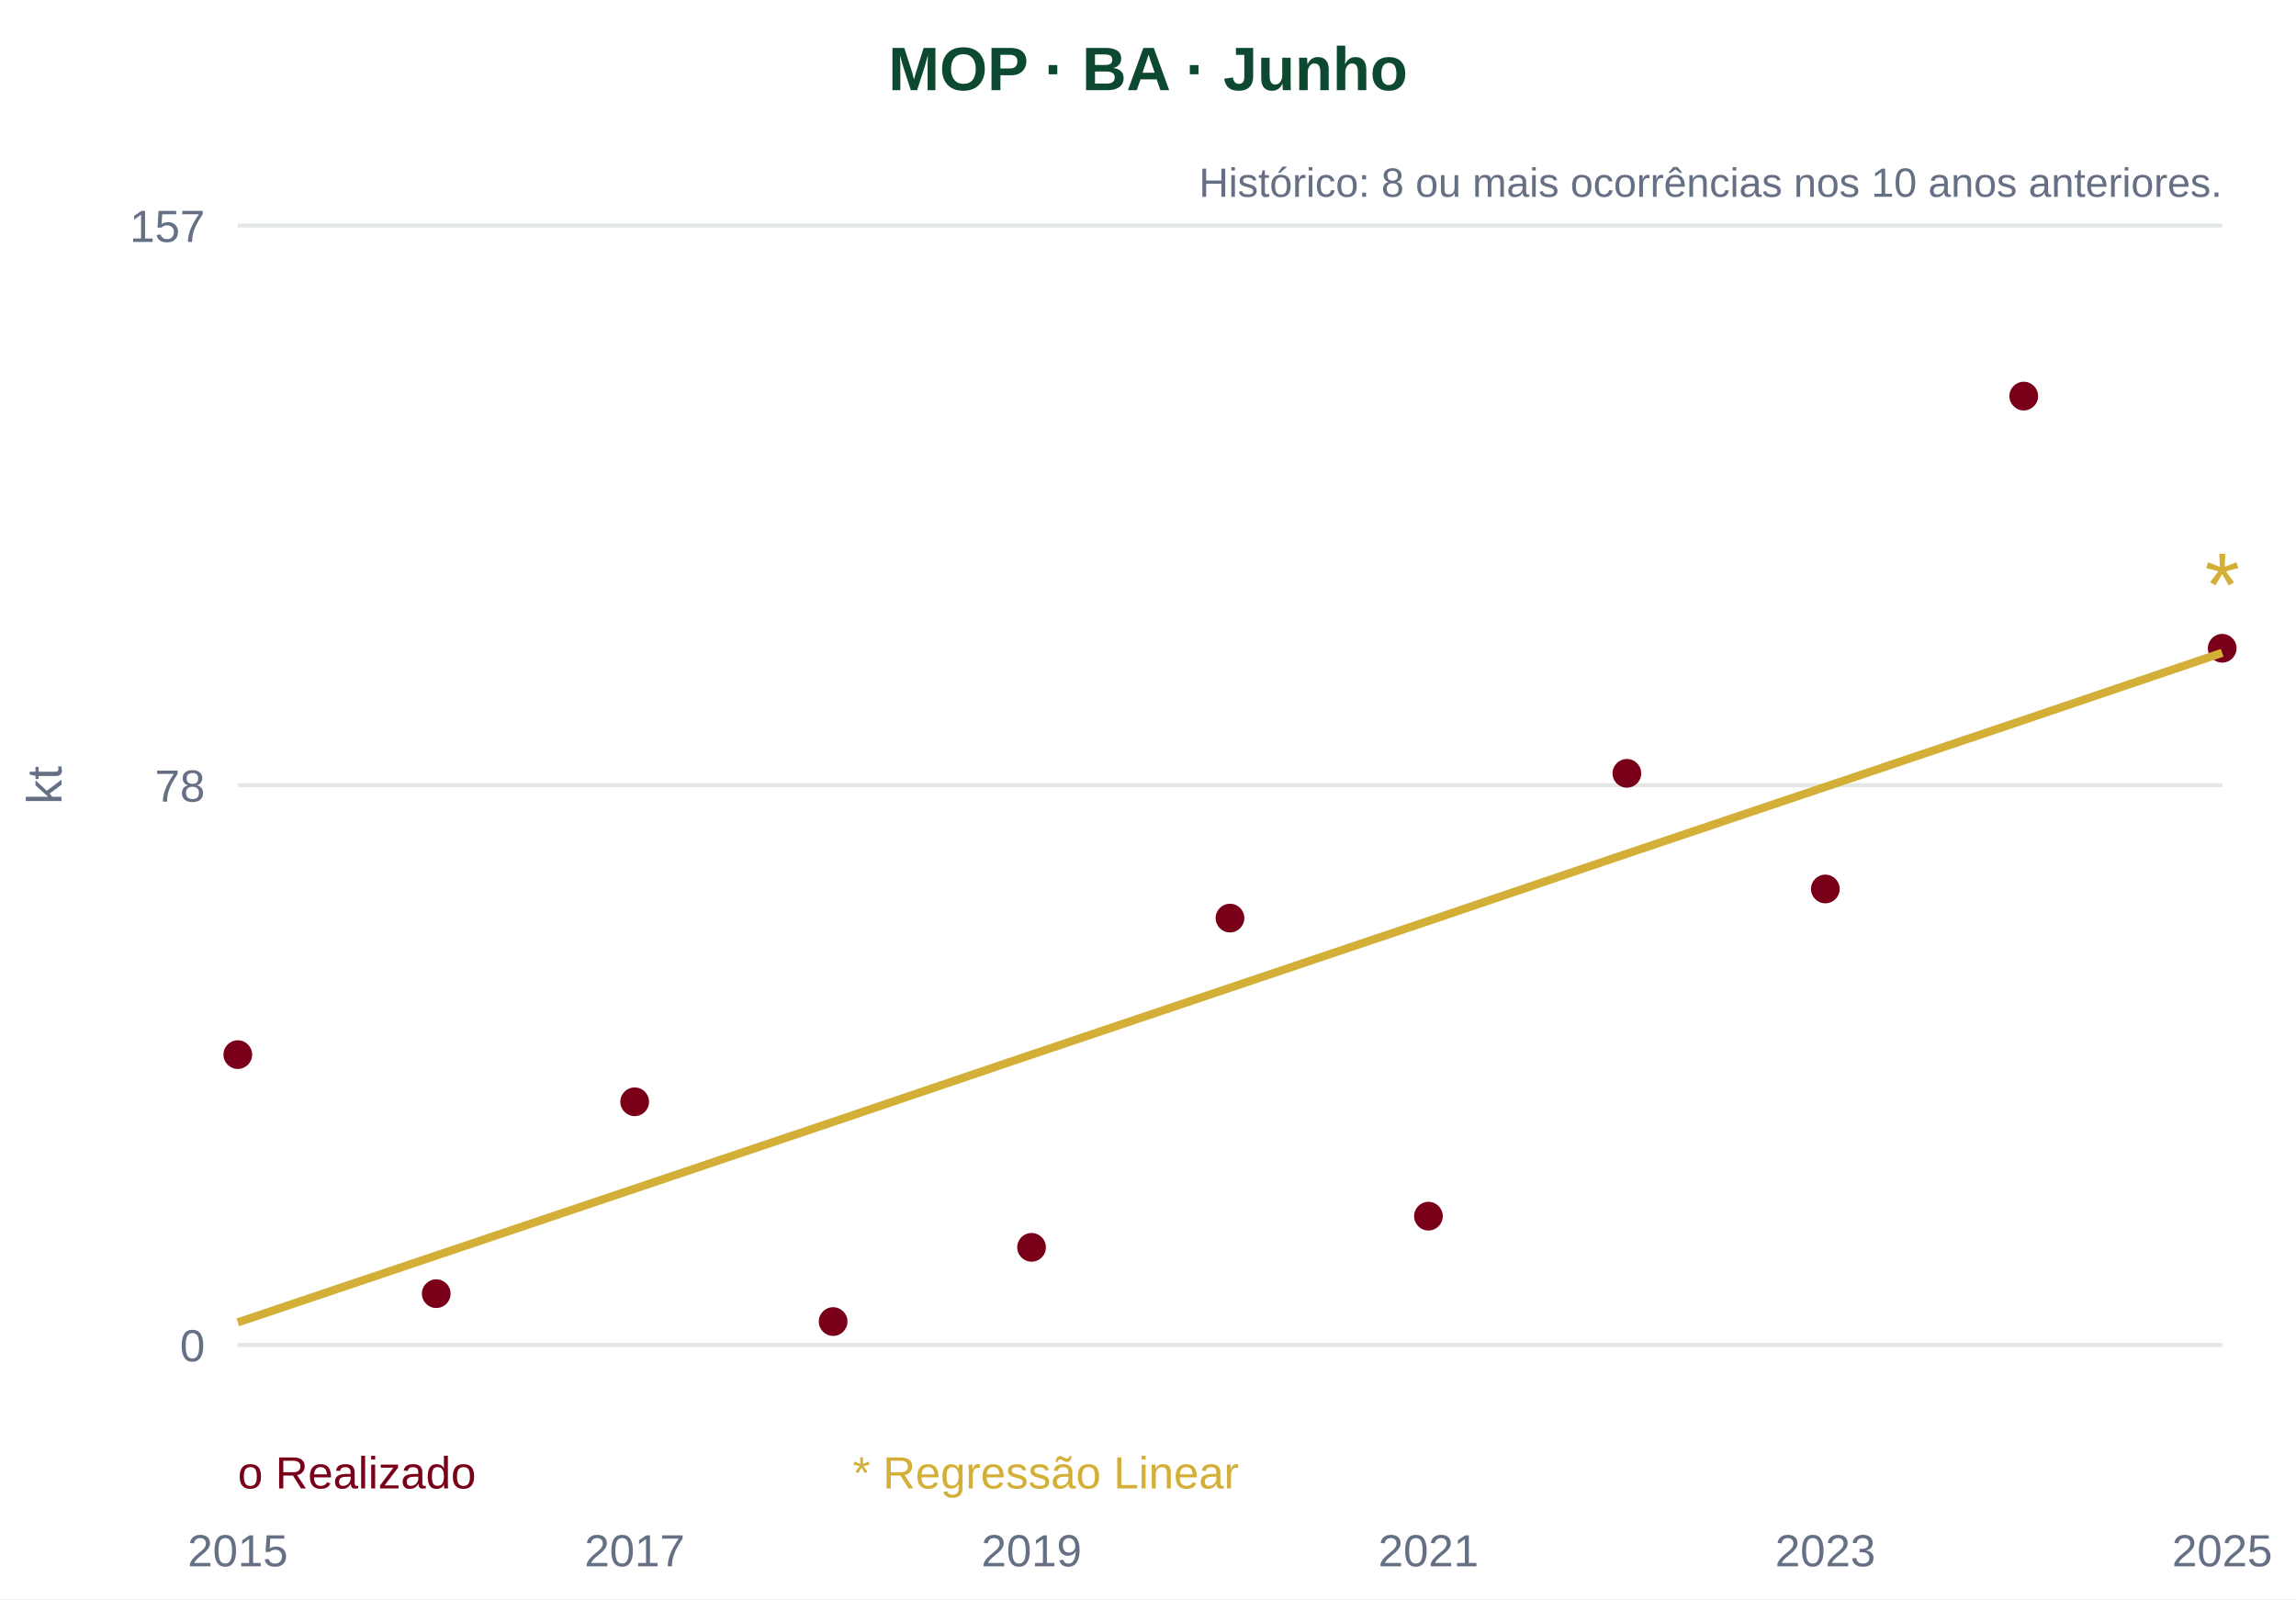
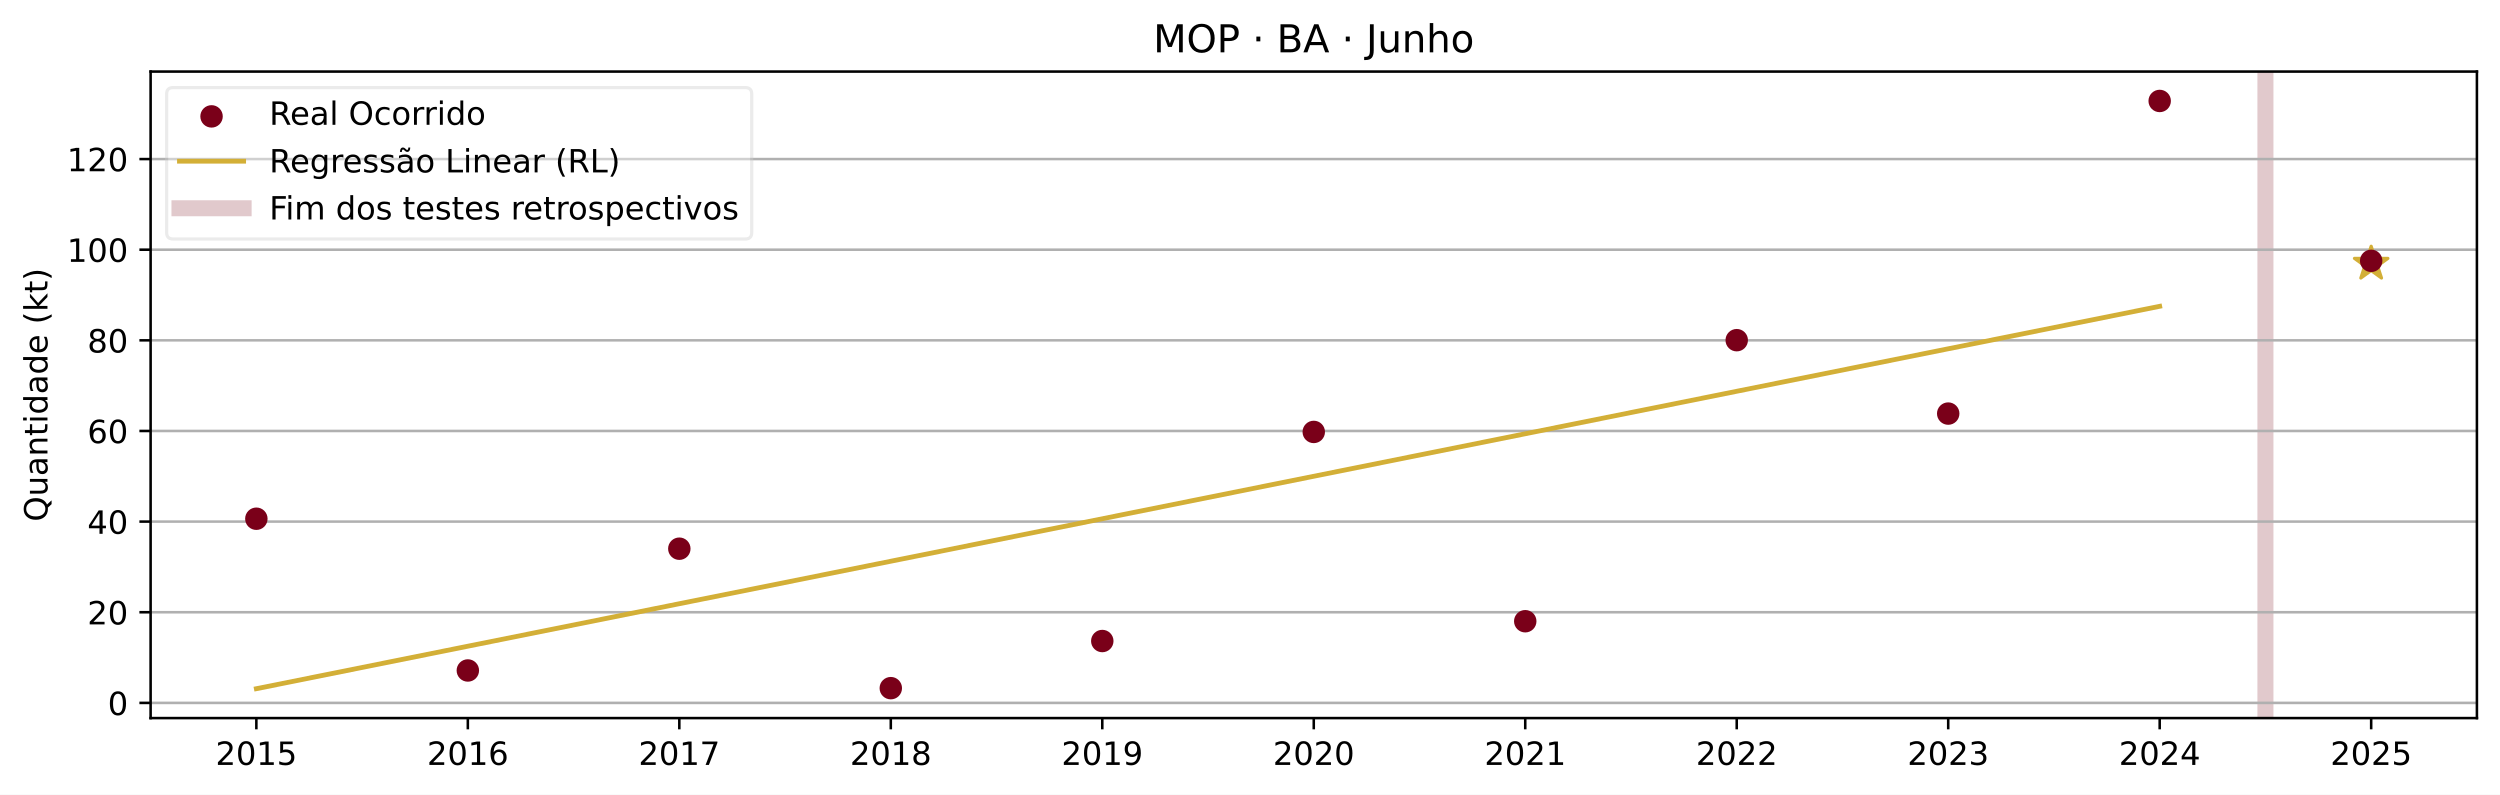
- <svg xmlns="http://www.w3.org/2000/svg" viewBox="0 0 560 390" role="img" aria-labelledby="titulo">
-   <rect width="100%" height="100%" fill="#fff" />
-   <text x="280.0" y="22" text-anchor="middle" font-family="Arial,sans-serif" font-size="15" font-weight="700" fill="#0d4931">MOP · BA · Junho</text>
-   <line x1="58" y1="328.0" x2="542" y2="328.0" stroke="#e3e8e5" />
-   <text x="50" y="332.0" text-anchor="end" font-family="Arial,sans-serif" font-size="11" fill="#667085">0</text>
-   <line x1="58" y1="191.5" x2="542" y2="191.5" stroke="#e3e8e5" />
-   <text x="50" y="195.5" text-anchor="end" font-family="Arial,sans-serif" font-size="11" fill="#667085">78</text>
-   <line x1="58" y1="55.0" x2="542" y2="55.0" stroke="#e3e8e5" />
-   <text x="50" y="59.0" text-anchor="end" font-family="Arial,sans-serif" font-size="11" fill="#667085">157</text>
-   <text x="15" y="191.5" text-anchor="middle" transform="rotate(-90 15 191.5)" font-family="Arial,sans-serif" font-size="12" fill="#667085">kt</text>
-   <g fill="#7A0019">
-     <circle cx="58.0" cy="257.2" r="3.5" />
-     <circle cx="106.4" cy="315.5" r="3.5" />
-     <circle cx="154.8" cy="268.7" r="3.5" />
-     <circle cx="203.2" cy="322.3" r="3.5" />
-     <circle cx="251.6" cy="304.2" r="3.5" />
-     <circle cx="300.0" cy="223.9" r="3.5" />
-     <circle cx="348.4" cy="296.6" r="3.5" />
-     <circle cx="396.8" cy="188.6" r="3.5" />
-     <circle cx="445.2" cy="216.8" r="3.5" />
-     <circle cx="493.6" cy="96.6" r="3.5" />
-     <circle cx="542.0" cy="158.1" r="3.5" />
+ <svg xmlns="http://www.w3.org/2000/svg" xmlns:xlink="http://www.w3.org/1999/xlink" width="779.566pt" height="247.796pt" viewBox="0 0 779.566 247.796" version="1.1">
+   <defs>
+     <style type="text/css">*{stroke-linejoin: round; stroke-linecap: butt}</style>
+   </defs>
+   <g id="figure_1">
+     <g id="patch_1">
+       <path d="M 0 247.796  L 779.566 247.796  L 779.566 0  L 0 0  z " style="fill: #ffffff" />
+     </g>
+     <g id="axes_1">
+       <g id="patch_2">
+         <path d="M 46.966 223.918  L 772.366 223.918  L 772.366 22.318  L 46.966 22.318  z " style="fill: #ffffff" />
+       </g>
+       <g id="line2d_1">
+         <path d="M 706.42 223.918  L 706.42 22.318  " clip-path="url(#pbff86113b5)" style="fill: none; stroke: #9c4a56; stroke-opacity: 0.3; stroke-width: 5; stroke-linecap: square" />
+       </g>
+       <g id="matplotlib.axis_1">
+         <g id="xtick_1">
+           <g id="line2d_2">
+             <defs>
+               <path id="me6867211d8" d="M 0 0  L 0 3.5  " style="stroke: #000000; stroke-width: 0.8" />
+             </defs>
+             <g>
+               <use xlink:href="#me6867211d8" x="79.938" y="223.918" style="stroke: #000000; stroke-width: 0.8" />
+             </g>
+           </g>
+           <g id="text_1">
+             <g transform="translate(67.21335 238.5166) scale(0.1 -0.1)">
+               <defs>
+                 <path id="DejaVuSans-32" d="M 1228 531  L 3431 531  L 3431 0  L 469 0  L 469 531  Q 828 903 1448 1529  Q 2069 2156 2228 2338  Q 2531 2678 2651 2914  Q 2772 3150 2772 3378  Q 2772 3750 2511 3984  Q 2250 4219 1831 4219  Q 1534 4219 1204 4116  Q 875 4013 500 3803  L 500 4441  Q 881 4594 1212 4672  Q 1544 4750 1819 4750  Q 2544 4750 2975 4387  Q 3406 4025 3406 3419  Q 3406 3131 3298 2873  Q 3191 2616 2906 2266  Q 2828 2175 2409 1742  Q 1991 1309 1228 531  z " transform="scale(0.015625)" />
+                 <path id="DejaVuSans-30" d="M 2034 4250  Q 1547 4250 1301 3770  Q 1056 3291 1056 2328  Q 1056 1369 1301 889  Q 1547 409 2034 409  Q 2525 409 2770 889  Q 3016 1369 3016 2328  Q 3016 3291 2770 3770  Q 2525 4250 2034 4250  z M 2034 4750  Q 2819 4750 3233 4129  Q 3647 3509 3647 2328  Q 3647 1150 3233 529  Q 2819 -91 2034 -91  Q 1250 -91 836 529  Q 422 1150 422 2328  Q 422 3509 836 4129  Q 1250 4750 2034 4750  z " transform="scale(0.015625)" />
+                 <path id="DejaVuSans-31" d="M 794 531  L 1825 531  L 1825 4091  L 703 3866  L 703 4441  L 1819 4666  L 2450 4666  L 2450 531  L 3481 531  L 3481 0  L 794 0  L 794 531  z " transform="scale(0.015625)" />
+                 <path id="DejaVuSans-35" d="M 691 4666  L 3169 4666  L 3169 4134  L 1269 4134  L 1269 2991  Q 1406 3038 1543 3061  Q 1681 3084 1819 3084  Q 2600 3084 3056 2656  Q 3513 2228 3513 1497  Q 3513 744 3044 326  Q 2575 -91 1722 -91  Q 1428 -91 1123 -41  Q 819 9 494 109  L 494 744  Q 775 591 1075 516  Q 1375 441 1709 441  Q 2250 441 2565 725  Q 2881 1009 2881 1497  Q 2881 1984 2565 2268  Q 2250 2553 1709 2553  Q 1456 2553 1204 2497  Q 953 2441 691 2322  L 691 4666  z " transform="scale(0.015625)" />
+               </defs>
+               <use xlink:href="#DejaVuSans-32" />
+               <use xlink:href="#DejaVuSans-30" x="63.623" />
+               <use xlink:href="#DejaVuSans-31" x="127.246" />
+               <use xlink:href="#DejaVuSans-35" x="190.869" />
+             </g>
+           </g>
+         </g>
+         <g id="xtick_2">
+           <g id="line2d_3">
+             <g>
+               <use xlink:href="#me6867211d8" x="145.884" y="223.918" style="stroke: #000000; stroke-width: 0.8" />
+             </g>
+           </g>
+           <g id="text_2">
+             <g transform="translate(133.1588 238.5166) scale(0.1 -0.1)">
+               <defs>
+                 <path id="DejaVuSans-36" d="M 2113 2584  Q 1688 2584 1439 2293  Q 1191 2003 1191 1497  Q 1191 994 1439 701  Q 1688 409 2113 409  Q 2538 409 2786 701  Q 3034 994 3034 1497  Q 3034 2003 2786 2293  Q 2538 2584 2113 2584  z M 3366 4563  L 3366 3988  Q 3128 4100 2886 4159  Q 2644 4219 2406 4219  Q 1781 4219 1451 3797  Q 1122 3375 1075 2522  Q 1259 2794 1537 2939  Q 1816 3084 2150 3084  Q 2853 3084 3261 2657  Q 3669 2231 3669 1497  Q 3669 778 3244 343  Q 2819 -91 2113 -91  Q 1303 -91 875 529  Q 447 1150 447 2328  Q 447 3434 972 4092  Q 1497 4750 2381 4750  Q 2619 4750 2861 4703  Q 3103 4656 3366 4563  z " transform="scale(0.015625)" />
+               </defs>
+               <use xlink:href="#DejaVuSans-32" />
+               <use xlink:href="#DejaVuSans-30" x="63.623" />
+               <use xlink:href="#DejaVuSans-31" x="127.246" />
+               <use xlink:href="#DejaVuSans-36" x="190.869" />
+             </g>
+           </g>
+         </g>
+         <g id="xtick_3">
+           <g id="line2d_4">
+             <g>
+               <use xlink:href="#me6867211d8" x="211.829" y="223.918" style="stroke: #000000; stroke-width: 0.8" />
+             </g>
+           </g>
+           <g id="text_3">
+             <g transform="translate(199.1043 238.5166) scale(0.1 -0.1)">
+               <defs>
+                 <path id="DejaVuSans-37" d="M 525 4666  L 3525 4666  L 3525 4397  L 1831 0  L 1172 0  L 2766 4134  L 525 4134  L 525 4666  z " transform="scale(0.015625)" />
+               </defs>
+               <use xlink:href="#DejaVuSans-32" />
+               <use xlink:href="#DejaVuSans-30" x="63.623" />
+               <use xlink:href="#DejaVuSans-31" x="127.246" />
+               <use xlink:href="#DejaVuSans-37" x="190.869" />
+             </g>
+           </g>
+         </g>
+         <g id="xtick_4">
+           <g id="line2d_5">
+             <g>
+               <use xlink:href="#me6867211d8" x="277.775" y="223.918" style="stroke: #000000; stroke-width: 0.8" />
+             </g>
+           </g>
+           <g id="text_4">
+             <g transform="translate(265.0497 238.5166) scale(0.1 -0.1)">
+               <defs>
+                 <path id="DejaVuSans-38" d="M 2034 2216  Q 1584 2216 1326 1975  Q 1069 1734 1069 1313  Q 1069 891 1326 650  Q 1584 409 2034 409  Q 2484 409 2743 651  Q 3003 894 3003 1313  Q 3003 1734 2745 1975  Q 2488 2216 2034 2216  z M 1403 2484  Q 997 2584 770 2862  Q 544 3141 544 3541  Q 544 4100 942 4425  Q 1341 4750 2034 4750  Q 2731 4750 3128 4425  Q 3525 4100 3525 3541  Q 3525 3141 3298 2862  Q 3072 2584 2669 2484  Q 3125 2378 3379 2068  Q 3634 1759 3634 1313  Q 3634 634 3220 271  Q 2806 -91 2034 -91  Q 1263 -91 848 271  Q 434 634 434 1313  Q 434 1759 690 2068  Q 947 2378 1403 2484  z M 1172 3481  Q 1172 3119 1398 2916  Q 1625 2713 2034 2713  Q 2441 2713 2670 2916  Q 2900 3119 2900 3481  Q 2900 3844 2670 4047  Q 2441 4250 2034 4250  Q 1625 4250 1398 4047  Q 1172 3844 1172 3481  z " transform="scale(0.015625)" />
+               </defs>
+               <use xlink:href="#DejaVuSans-32" />
+               <use xlink:href="#DejaVuSans-30" x="63.623" />
+               <use xlink:href="#DejaVuSans-31" x="127.246" />
+               <use xlink:href="#DejaVuSans-38" x="190.869" />
+             </g>
+           </g>
+         </g>
+         <g id="xtick_5">
+           <g id="line2d_6">
+             <g>
+               <use xlink:href="#me6867211d8" x="343.72" y="223.918" style="stroke: #000000; stroke-width: 0.8" />
+             </g>
+           </g>
+           <g id="text_5">
+             <g transform="translate(330.9952 238.5166) scale(0.1 -0.1)">
+               <defs>
+                 <path id="DejaVuSans-39" d="M 703 97  L 703 672  Q 941 559 1184 500  Q 1428 441 1663 441  Q 2288 441 2617 861  Q 2947 1281 2994 2138  Q 2813 1869 2534 1725  Q 2256 1581 1919 1581  Q 1219 1581 811 2004  Q 403 2428 403 3163  Q 403 3881 828 4315  Q 1253 4750 1959 4750  Q 2769 4750 3195 4129  Q 3622 3509 3622 2328  Q 3622 1225 3098 567  Q 2575 -91 1691 -91  Q 1453 -91 1209 -44  Q 966 3 703 97  z M 1959 2075  Q 2384 2075 2632 2365  Q 2881 2656 2881 3163  Q 2881 3666 2632 3958  Q 2384 4250 1959 4250  Q 1534 4250 1286 3958  Q 1038 3666 1038 3163  Q 1038 2656 1286 2365  Q 1534 2075 1959 2075  z " transform="scale(0.015625)" />
+               </defs>
+               <use xlink:href="#DejaVuSans-32" />
+               <use xlink:href="#DejaVuSans-30" x="63.623" />
+               <use xlink:href="#DejaVuSans-31" x="127.246" />
+               <use xlink:href="#DejaVuSans-39" x="190.869" />
+             </g>
+           </g>
+         </g>
+         <g id="xtick_6">
+           <g id="line2d_7">
+             <g>
+               <use xlink:href="#me6867211d8" x="409.666" y="223.918" style="stroke: #000000; stroke-width: 0.8" />
+             </g>
+           </g>
+           <g id="text_6">
+             <g transform="translate(396.9406 238.5166) scale(0.1 -0.1)">
+               <use xlink:href="#DejaVuSans-32" />
+               <use xlink:href="#DejaVuSans-30" x="63.623" />
+               <use xlink:href="#DejaVuSans-32" x="127.246" />
+               <use xlink:href="#DejaVuSans-30" x="190.869" />
+             </g>
+           </g>
+         </g>
+         <g id="xtick_7">
+           <g id="line2d_8">
+             <g>
+               <use xlink:href="#me6867211d8" x="475.611" y="223.918" style="stroke: #000000; stroke-width: 0.8" />
+             </g>
+           </g>
+           <g id="text_7">
+             <g transform="translate(462.8861 238.5166) scale(0.1 -0.1)">
+               <use xlink:href="#DejaVuSans-32" />
+               <use xlink:href="#DejaVuSans-30" x="63.623" />
+               <use xlink:href="#DejaVuSans-32" x="127.246" />
+               <use xlink:href="#DejaVuSans-31" x="190.869" />
+             </g>
+           </g>
+         </g>
+         <g id="xtick_8">
+           <g id="line2d_9">
+             <g>
+               <use xlink:href="#me6867211d8" x="541.557" y="223.918" style="stroke: #000000; stroke-width: 0.8" />
+             </g>
+           </g>
+           <g id="text_8">
+             <g transform="translate(528.8315 238.5166) scale(0.1 -0.1)">
+               <use xlink:href="#DejaVuSans-32" />
+               <use xlink:href="#DejaVuSans-30" x="63.623" />
+               <use xlink:href="#DejaVuSans-32" x="127.246" />
+               <use xlink:href="#DejaVuSans-32" x="190.869" />
+             </g>
+           </g>
+         </g>
+         <g id="xtick_9">
+           <g id="line2d_10">
+             <g>
+               <use xlink:href="#me6867211d8" x="607.502" y="223.918" style="stroke: #000000; stroke-width: 0.8" />
+             </g>
+           </g>
+           <g id="text_9">
+             <g transform="translate(594.777 238.5166) scale(0.1 -0.1)">
+               <defs>
+                 <path id="DejaVuSans-33" d="M 2597 2516  Q 3050 2419 3304 2112  Q 3559 1806 3559 1356  Q 3559 666 3084 287  Q 2609 -91 1734 -91  Q 1441 -91 1130 -33  Q 819 25 488 141  L 488 750  Q 750 597 1062 519  Q 1375 441 1716 441  Q 2309 441 2620 675  Q 2931 909 2931 1356  Q 2931 1769 2642 2001  Q 2353 2234 1838 2234  L 1294 2234  L 1294 2753  L 1863 2753  Q 2328 2753 2575 2939  Q 2822 3125 2822 3475  Q 2822 3834 2567 4026  Q 2313 4219 1838 4219  Q 1578 4219 1281 4162  Q 984 4106 628 3988  L 628 4550  Q 988 4650 1302 4700  Q 1616 4750 1894 4750  Q 2613 4750 3031 4423  Q 3450 4097 3450 3541  Q 3450 3153 3228 2886  Q 3006 2619 2597 2516  z " transform="scale(0.015625)" />
+               </defs>
+               <use xlink:href="#DejaVuSans-32" />
+               <use xlink:href="#DejaVuSans-30" x="63.623" />
+               <use xlink:href="#DejaVuSans-32" x="127.246" />
+               <use xlink:href="#DejaVuSans-33" x="190.869" />
+             </g>
+           </g>
+         </g>
+         <g id="xtick_10">
+           <g id="line2d_11">
+             <g>
+               <use xlink:href="#me6867211d8" x="673.447" y="223.918" style="stroke: #000000; stroke-width: 0.8" />
+             </g>
+           </g>
+           <g id="text_10">
+             <g transform="translate(660.7224 238.5166) scale(0.1 -0.1)">
+               <defs>
+                 <path id="DejaVuSans-34" d="M 2419 4116  L 825 1625  L 2419 1625  L 2419 4116  z M 2253 4666  L 3047 4666  L 3047 1625  L 3713 1625  L 3713 1100  L 3047 1100  L 3047 0  L 2419 0  L 2419 1100  L 313 1100  L 313 1709  L 2253 4666  z " transform="scale(0.015625)" />
+               </defs>
+               <use xlink:href="#DejaVuSans-32" />
+               <use xlink:href="#DejaVuSans-30" x="63.623" />
+               <use xlink:href="#DejaVuSans-32" x="127.246" />
+               <use xlink:href="#DejaVuSans-34" x="190.869" />
+             </g>
+           </g>
+         </g>
+         <g id="xtick_11">
+           <g id="line2d_12">
+             <g>
+               <use xlink:href="#me6867211d8" x="739.393" y="223.918" style="stroke: #000000; stroke-width: 0.8" />
+             </g>
+           </g>
+           <g id="text_11">
+             <g transform="translate(726.6679 238.5166) scale(0.1 -0.1)">
+               <use xlink:href="#DejaVuSans-32" />
+               <use xlink:href="#DejaVuSans-30" x="63.623" />
+               <use xlink:href="#DejaVuSans-32" x="127.246" />
+               <use xlink:href="#DejaVuSans-35" x="190.869" />
+             </g>
+           </g>
+         </g>
+       </g>
+       <g id="matplotlib.axis_2">
+         <g id="ytick_1">
+           <g id="line2d_13">
+             <path d="M 46.966 219.179  L 772.366 219.179  " clip-path="url(#pbff86113b5)" style="fill: none; stroke: #b0b0b0; stroke-width: 0.8; stroke-linecap: square" />
+           </g>
+           <g id="line2d_14">
+             <defs>
+               <path id="m2c87239f2b" d="M 0 0  L -3.5 0  " style="stroke: #000000; stroke-width: 0.8" />
+             </defs>
+             <g>
+               <use xlink:href="#m2c87239f2b" x="46.966" y="219.179" style="stroke: #000000; stroke-width: 0.8" />
+             </g>
+           </g>
+           <g id="text_12">
+             <g transform="translate(33.60312 222.9778) scale(0.1 -0.1)">
+               <use xlink:href="#DejaVuSans-30" />
+             </g>
+           </g>
+         </g>
+         <g id="ytick_2">
+           <g id="line2d_15">
+             <path d="M 46.966 190.915  L 772.366 190.915  " clip-path="url(#pbff86113b5)" style="fill: none; stroke: #b0b0b0; stroke-width: 0.8; stroke-linecap: square" />
+           </g>
+           <g id="line2d_16">
+             <g>
+               <use xlink:href="#m2c87239f2b" x="46.966" y="190.915" style="stroke: #000000; stroke-width: 0.8" />
+             </g>
+           </g>
+           <g id="text_13">
+             <g transform="translate(27.24063 194.714) scale(0.1 -0.1)">
+               <use xlink:href="#DejaVuSans-32" />
+               <use xlink:href="#DejaVuSans-30" x="63.623" />
+             </g>
+           </g>
+         </g>
+         <g id="ytick_3">
+           <g id="line2d_17">
+             <path d="M 46.966 162.651  L 772.366 162.651  " clip-path="url(#pbff86113b5)" style="fill: none; stroke: #b0b0b0; stroke-width: 0.8; stroke-linecap: square" />
+           </g>
+           <g id="line2d_18">
+             <g>
+               <use xlink:href="#m2c87239f2b" x="46.966" y="162.651" style="stroke: #000000; stroke-width: 0.8" />
+             </g>
+           </g>
+           <g id="text_14">
+             <g transform="translate(27.24063 166.4502) scale(0.1 -0.1)">
+               <use xlink:href="#DejaVuSans-34" />
+               <use xlink:href="#DejaVuSans-30" x="63.623" />
+             </g>
+           </g>
+         </g>
+         <g id="ytick_4">
+           <g id="line2d_19">
+             <path d="M 46.966 134.387  L 772.366 134.387  " clip-path="url(#pbff86113b5)" style="fill: none; stroke: #b0b0b0; stroke-width: 0.8; stroke-linecap: square" />
+           </g>
+           <g id="line2d_20">
+             <g>
+               <use xlink:href="#m2c87239f2b" x="46.966" y="134.387" style="stroke: #000000; stroke-width: 0.8" />
+             </g>
+           </g>
+           <g id="text_15">
+             <g transform="translate(27.24063 138.1864) scale(0.1 -0.1)">
+               <use xlink:href="#DejaVuSans-36" />
+               <use xlink:href="#DejaVuSans-30" x="63.623" />
+             </g>
+           </g>
+         </g>
+         <g id="ytick_5">
+           <g id="line2d_21">
+             <path d="M 46.966 106.123  L 772.366 106.123  " clip-path="url(#pbff86113b5)" style="fill: none; stroke: #b0b0b0; stroke-width: 0.8; stroke-linecap: square" />
+           </g>
+           <g id="line2d_22">
+             <g>
+               <use xlink:href="#m2c87239f2b" x="46.966" y="106.123" style="stroke: #000000; stroke-width: 0.8" />
+             </g>
+           </g>
+           <g id="text_16">
+             <g transform="translate(27.24063 109.9227) scale(0.1 -0.1)">
+               <use xlink:href="#DejaVuSans-38" />
+               <use xlink:href="#DejaVuSans-30" x="63.623" />
+             </g>
+           </g>
+         </g>
+         <g id="ytick_6">
+           <g id="line2d_23">
+             <path d="M 46.966 77.86  L 772.366 77.86  " clip-path="url(#pbff86113b5)" style="fill: none; stroke: #b0b0b0; stroke-width: 0.8; stroke-linecap: square" />
+           </g>
+           <g id="line2d_24">
+             <g>
+               <use xlink:href="#m2c87239f2b" x="46.966" y="77.86" style="stroke: #000000; stroke-width: 0.8" />
+             </g>
+           </g>
+           <g id="text_17">
+             <g transform="translate(20.87813 81.65886) scale(0.1 -0.1)">
+               <use xlink:href="#DejaVuSans-31" />
+               <use xlink:href="#DejaVuSans-30" x="63.623" />
+               <use xlink:href="#DejaVuSans-30" x="127.246" />
+             </g>
+           </g>
+         </g>
+         <g id="ytick_7">
+           <g id="line2d_25">
+             <path d="M 46.966 49.596  L 772.366 49.596  " clip-path="url(#pbff86113b5)" style="fill: none; stroke: #b0b0b0; stroke-width: 0.8; stroke-linecap: square" />
+           </g>
+           <g id="line2d_26">
+             <g>
+               <use xlink:href="#m2c87239f2b" x="46.966" y="49.596" style="stroke: #000000; stroke-width: 0.8" />
+             </g>
+           </g>
+           <g id="text_18">
+             <g transform="translate(20.87813 53.39507) scale(0.1 -0.1)">
+               <use xlink:href="#DejaVuSans-31" />
+               <use xlink:href="#DejaVuSans-32" x="63.623" />
+               <use xlink:href="#DejaVuSans-30" x="127.246" />
+             </g>
+           </g>
+         </g>
+         <g id="text_19">
+           <g transform="translate(14.79844 162.64) rotate(-90) scale(0.1 -0.1)">
+             <defs>
+               <path id="DejaVuSans-51" d="M 2522 4238  Q 1834 4238 1429 3725  Q 1025 3213 1025 2328  Q 1025 1447 1429 934  Q 1834 422 2522 422  Q 3209 422 3611 934  Q 4013 1447 4013 2328  Q 4013 3213 3611 3725  Q 3209 4238 2522 4238  z M 3406 84  L 4238 -825  L 3475 -825  L 2784 -78  Q 2681 -84 2626 -87  Q 2572 -91 2522 -91  Q 1538 -91 948 567  Q 359 1225 359 2328  Q 359 3434 948 4092  Q 1538 4750 2522 4750  Q 3503 4750 4090 4092  Q 4678 3434 4678 2328  Q 4678 1516 4351 937  Q 4025 359 3406 84  z " transform="scale(0.015625)" />
+               <path id="DejaVuSans-75" d="M 544 1381  L 544 3500  L 1119 3500  L 1119 1403  Q 1119 906 1312 657  Q 1506 409 1894 409  Q 2359 409 2629 706  Q 2900 1003 2900 1516  L 2900 3500  L 3475 3500  L 3475 0  L 2900 0  L 2900 538  Q 2691 219 2414 64  Q 2138 -91 1772 -91  Q 1169 -91 856 284  Q 544 659 544 1381  z M 1991 3584  L 1991 3584  z " transform="scale(0.015625)" />
+               <path id="DejaVuSans-61" d="M 2194 1759  Q 1497 1759 1228 1600  Q 959 1441 959 1056  Q 959 750 1161 570  Q 1363 391 1709 391  Q 2188 391 2477 730  Q 2766 1069 2766 1631  L 2766 1759  L 2194 1759  z M 3341 1997  L 3341 0  L 2766 0  L 2766 531  Q 2569 213 2275 61  Q 1981 -91 1556 -91  Q 1019 -91 701 211  Q 384 513 384 1019  Q 384 1609 779 1909  Q 1175 2209 1959 2209  L 2766 2209  L 2766 2266  Q 2766 2663 2505 2880  Q 2244 3097 1772 3097  Q 1472 3097 1187 3025  Q 903 2953 641 2809  L 641 3341  Q 956 3463 1253 3523  Q 1550 3584 1831 3584  Q 2591 3584 2966 3190  Q 3341 2797 3341 1997  z " transform="scale(0.015625)" />
+               <path id="DejaVuSans-6e" d="M 3513 2113  L 3513 0  L 2938 0  L 2938 2094  Q 2938 2591 2744 2837  Q 2550 3084 2163 3084  Q 1697 3084 1428 2787  Q 1159 2491 1159 1978  L 1159 0  L 581 0  L 581 3500  L 1159 3500  L 1159 2956  Q 1366 3272 1645 3428  Q 1925 3584 2291 3584  Q 2894 3584 3203 3211  Q 3513 2838 3513 2113  z " transform="scale(0.015625)" />
+               <path id="DejaVuSans-74" d="M 1172 4494  L 1172 3500  L 2356 3500  L 2356 3053  L 1172 3053  L 1172 1153  Q 1172 725 1289 603  Q 1406 481 1766 481  L 2356 481  L 2356 0  L 1766 0  Q 1100 0 847 248  Q 594 497 594 1153  L 594 3053  L 172 3053  L 172 3500  L 594 3500  L 594 4494  L 1172 4494  z " transform="scale(0.015625)" />
+               <path id="DejaVuSans-69" d="M 603 3500  L 1178 3500  L 1178 0  L 603 0  L 603 3500  z M 603 4863  L 1178 4863  L 1178 4134  L 603 4134  L 603 4863  z " transform="scale(0.015625)" />
+               <path id="DejaVuSans-64" d="M 2906 2969  L 2906 4863  L 3481 4863  L 3481 0  L 2906 0  L 2906 525  Q 2725 213 2448 61  Q 2172 -91 1784 -91  Q 1150 -91 751 415  Q 353 922 353 1747  Q 353 2572 751 3078  Q 1150 3584 1784 3584  Q 2172 3584 2448 3432  Q 2725 3281 2906 2969  z M 947 1747  Q 947 1113 1208 752  Q 1469 391 1925 391  Q 2381 391 2643 752  Q 2906 1113 2906 1747  Q 2906 2381 2643 2742  Q 2381 3103 1925 3103  Q 1469 3103 1208 2742  Q 947 2381 947 1747  z " transform="scale(0.015625)" />
+               <path id="DejaVuSans-65" d="M 3597 1894  L 3597 1613  L 953 1613  Q 991 1019 1311 708  Q 1631 397 2203 397  Q 2534 397 2845 478  Q 3156 559 3463 722  L 3463 178  Q 3153 47 2828 -22  Q 2503 -91 2169 -91  Q 1331 -91 842 396  Q 353 884 353 1716  Q 353 2575 817 3079  Q 1281 3584 2069 3584  Q 2775 3584 3186 3129  Q 3597 2675 3597 1894  z M 3022 2063  Q 3016 2534 2758 2815  Q 2500 3097 2075 3097  Q 1594 3097 1305 2825  Q 1016 2553 972 2059  L 3022 2063  z " transform="scale(0.015625)" />
+               <path id="DejaVuSans-20" transform="scale(0.015625)" />
+               <path id="DejaVuSans-28" d="M 1984 4856  Q 1566 4138 1362 3434  Q 1159 2731 1159 2009  Q 1159 1288 1364 580  Q 1569 -128 1984 -844  L 1484 -844  Q 1016 -109 783 600  Q 550 1309 550 2009  Q 550 2706 781 3412  Q 1013 4119 1484 4856  L 1984 4856  z " transform="scale(0.015625)" />
+               <path id="DejaVuSans-6b" d="M 581 4863  L 1159 4863  L 1159 1991  L 2875 3500  L 3609 3500  L 1753 1863  L 3688 0  L 2938 0  L 1159 1709  L 1159 0  L 581 0  L 581 4863  z " transform="scale(0.015625)" />
+               <path id="DejaVuSans-29" d="M 513 4856  L 1013 4856  Q 1481 4119 1714 3412  Q 1947 2706 1947 2009  Q 1947 1309 1714 600  Q 1481 -109 1013 -844  L 513 -844  Q 928 -128 1133 580  Q 1338 1288 1338 2009  Q 1338 2731 1133 3434  Q 928 4138 513 4856  z " transform="scale(0.015625)" />
+             </defs>
+             <use xlink:href="#DejaVuSans-51" />
+             <use xlink:href="#DejaVuSans-75" x="78.711" />
+             <use xlink:href="#DejaVuSans-61" x="142.09" />
+             <use xlink:href="#DejaVuSans-6e" x="203.369" />
+             <use xlink:href="#DejaVuSans-74" x="266.748" />
+             <use xlink:href="#DejaVuSans-69" x="305.957" />
+             <use xlink:href="#DejaVuSans-64" x="333.74" />
+             <use xlink:href="#DejaVuSans-61" x="397.217" />
+             <use xlink:href="#DejaVuSans-64" x="458.496" />
+             <use xlink:href="#DejaVuSans-65" x="521.973" />
+             <use xlink:href="#DejaVuSans-20" x="583.496" />
+             <use xlink:href="#DejaVuSans-28" x="615.283" />
+             <use xlink:href="#DejaVuSans-6b" x="654.297" />
+             <use xlink:href="#DejaVuSans-74" x="712.207" />
+             <use xlink:href="#DejaVuSans-29" x="751.416" />
+           </g>
+         </g>
+       </g>
+       <g id="line2d_27">
+         <path d="M 79.938 214.754  L 145.884 201.505  L 211.829 188.256  L 277.775 175.007  L 343.72 161.758  L 409.666 148.509  L 475.611 135.259  L 541.557 122.01  L 607.502 108.761  L 673.447 95.512  " clip-path="url(#pbff86113b5)" style="fill: none; stroke: #d3af37; stroke-width: 1.5; stroke-linecap: square" />
+       </g>
+       <g id="patch_3">
+         <path d="M 46.966 223.918  L 46.966 22.318  " style="fill: none; stroke: #000000; stroke-width: 0.8; stroke-linejoin: miter; stroke-linecap: square" />
+       </g>
+       <g id="patch_4">
+         <path d="M 772.366 223.918  L 772.366 22.318  " style="fill: none; stroke: #000000; stroke-width: 0.8; stroke-linejoin: miter; stroke-linecap: square" />
+       </g>
+       <g id="patch_5">
+         <path d="M 46.966 223.918  L 772.366 223.918  " style="fill: none; stroke: #000000; stroke-width: 0.8; stroke-linejoin: miter; stroke-linecap: square" />
+       </g>
+       <g id="patch_6">
+         <path d="M 46.966 22.318  L 772.366 22.318  " style="fill: none; stroke: #000000; stroke-width: 0.8; stroke-linejoin: miter; stroke-linecap: square" />
+       </g>
+       <g id="PathCollection_1">
+         <defs>
+           <path id="m4bbaf0115e" d="M 0 3  C 0.796 3 1.559 2.684 2.121 2.121  C 2.684 1.559 3 0.796 3 0  C 3 -0.796 2.684 -1.559 2.121 -2.121  C 1.559 -2.684 0.796 -3 0 -3  C -0.796 -3 -1.559 -2.684 -2.121 -2.121  C -2.684 -1.559 -3 -0.796 -3 0  C -3 0.796 -2.684 1.559 -2.121 2.121  C -1.559 2.684 -0.796 3 0 3  z " style="stroke: #7a0019" />
+         </defs>
+         <g clip-path="url(#pbff86113b5)">
+           <use xlink:href="#m4bbaf0115e" x="79.938" y="161.753" style="fill: #7a0019; stroke: #7a0019" />
+           <use xlink:href="#m4bbaf0115e" x="145.884" y="209.074" style="fill: #7a0019; stroke: #7a0019" />
+           <use xlink:href="#m4bbaf0115e" x="211.829" y="171.099" style="fill: #7a0019; stroke: #7a0019" />
+           <use xlink:href="#m4bbaf0115e" x="277.775" y="214.586" style="fill: #7a0019; stroke: #7a0019" />
+           <use xlink:href="#m4bbaf0115e" x="343.72" y="199.889" style="fill: #7a0019; stroke: #7a0019" />
+           <use xlink:href="#m4bbaf0115e" x="409.666" y="134.688" style="fill: #7a0019; stroke: #7a0019" />
+           <use xlink:href="#m4bbaf0115e" x="475.611" y="193.717" style="fill: #7a0019; stroke: #7a0019" />
+           <use xlink:href="#m4bbaf0115e" x="541.557" y="106.076" style="fill: #7a0019; stroke: #7a0019" />
+           <use xlink:href="#m4bbaf0115e" x="607.502" y="128.967" style="fill: #7a0019; stroke: #7a0019" />
+           <use xlink:href="#m4bbaf0115e" x="673.447" y="31.482" style="fill: #7a0019; stroke: #7a0019" />
+         </g>
+       </g>
+       <g id="text_20">
+         <g transform="translate(359.6369 16.31812) scale(0.12 -0.12)">
+           <defs>
+             <path id="DejaVuSans-4d" d="M 628 4666  L 1569 4666  L 2759 1491  L 3956 4666  L 4897 4666  L 4897 0  L 4281 0  L 4281 4097  L 3078 897  L 2444 897  L 1241 4097  L 1241 0  L 628 0  L 628 4666  z " transform="scale(0.015625)" />
+             <path id="DejaVuSans-4f" d="M 2522 4238  Q 1834 4238 1429 3725  Q 1025 3213 1025 2328  Q 1025 1447 1429 934  Q 1834 422 2522 422  Q 3209 422 3611 934  Q 4013 1447 4013 2328  Q 4013 3213 3611 3725  Q 3209 4238 2522 4238  z M 2522 4750  Q 3503 4750 4090 4092  Q 4678 3434 4678 2328  Q 4678 1225 4090 567  Q 3503 -91 2522 -91  Q 1538 -91 948 565  Q 359 1222 359 2328  Q 359 3434 948 4092  Q 1538 4750 2522 4750  z " transform="scale(0.015625)" />
+             <path id="DejaVuSans-50" d="M 1259 4147  L 1259 2394  L 2053 2394  Q 2494 2394 2734 2622  Q 2975 2850 2975 3272  Q 2975 3691 2734 3919  Q 2494 4147 2053 4147  L 1259 4147  z M 628 4666  L 2053 4666  Q 2838 4666 3239 4311  Q 3641 3956 3641 3272  Q 3641 2581 3239 2228  Q 2838 1875 2053 1875  L 1259 1875  L 1259 0  L 628 0  L 628 4666  z " transform="scale(0.015625)" />
+             <path id="DejaVuSans-b7" d="M 684 2619  L 1344 2619  L 1344 1825  L 684 1825  L 684 2619  z " transform="scale(0.015625)" />
+             <path id="DejaVuSans-42" d="M 1259 2228  L 1259 519  L 2272 519  Q 2781 519 3026 730  Q 3272 941 3272 1375  Q 3272 1813 3026 2020  Q 2781 2228 2272 2228  L 1259 2228  z M 1259 4147  L 1259 2741  L 2194 2741  Q 2656 2741 2882 2914  Q 3109 3088 3109 3444  Q 3109 3797 2882 3972  Q 2656 4147 2194 4147  L 1259 4147  z M 628 4666  L 2241 4666  Q 2963 4666 3353 4366  Q 3744 4066 3744 3513  Q 3744 3084 3544 2831  Q 3344 2578 2956 2516  Q 3422 2416 3680 2098  Q 3938 1781 3938 1306  Q 3938 681 3513 340  Q 3088 0 2303 0  L 628 0  L 628 4666  z " transform="scale(0.015625)" />
+             <path id="DejaVuSans-41" d="M 2188 4044  L 1331 1722  L 3047 1722  L 2188 4044  z M 1831 4666  L 2547 4666  L 4325 0  L 3669 0  L 3244 1197  L 1141 1197  L 716 0  L 50 0  L 1831 4666  z " transform="scale(0.015625)" />
+             <path id="DejaVuSans-4a" d="M 628 4666  L 1259 4666  L 1259 325  Q 1259 -519 939 -900  Q 619 -1281 -91 -1281  L -331 -1281  L -331 -750  L -134 -750  Q 284 -750 456 -515  Q 628 -281 628 325  L 628 4666  z " transform="scale(0.015625)" />
+             <path id="DejaVuSans-68" d="M 3513 2113  L 3513 0  L 2938 0  L 2938 2094  Q 2938 2591 2744 2837  Q 2550 3084 2163 3084  Q 1697 3084 1428 2787  Q 1159 2491 1159 1978  L 1159 0  L 581 0  L 581 4863  L 1159 4863  L 1159 2956  Q 1366 3272 1645 3428  Q 1925 3584 2291 3584  Q 2894 3584 3203 3211  Q 3513 2838 3513 2113  z " transform="scale(0.015625)" />
+             <path id="DejaVuSans-6f" d="M 1959 3097  Q 1497 3097 1228 2736  Q 959 2375 959 1747  Q 959 1119 1226 758  Q 1494 397 1959 397  Q 2419 397 2687 759  Q 2956 1122 2956 1747  Q 2956 2369 2687 2733  Q 2419 3097 1959 3097  z M 1959 3584  Q 2709 3584 3137 3096  Q 3566 2609 3566 1747  Q 3566 888 3137 398  Q 2709 -91 1959 -91  Q 1206 -91 779 398  Q 353 888 353 1747  Q 353 2609 779 3096  Q 1206 3584 1959 3584  z " transform="scale(0.015625)" />
+           </defs>
+           <use xlink:href="#DejaVuSans-4d" />
+           <use xlink:href="#DejaVuSans-4f" x="86.279" />
+           <use xlink:href="#DejaVuSans-50" x="164.99" />
+           <use xlink:href="#DejaVuSans-20" x="225.293" />
+           <use xlink:href="#DejaVuSans-b7" x="257.08" />
+           <use xlink:href="#DejaVuSans-20" x="288.867" />
+           <use xlink:href="#DejaVuSans-42" x="320.654" />
+           <use xlink:href="#DejaVuSans-41" x="389.258" />
+           <use xlink:href="#DejaVuSans-20" x="457.666" />
+           <use xlink:href="#DejaVuSans-b7" x="489.453" />
+           <use xlink:href="#DejaVuSans-20" x="521.24" />
+           <use xlink:href="#DejaVuSans-4a" x="553.027" />
+           <use xlink:href="#DejaVuSans-75" x="582.52" />
+           <use xlink:href="#DejaVuSans-6e" x="645.898" />
+           <use xlink:href="#DejaVuSans-68" x="709.277" />
+           <use xlink:href="#DejaVuSans-6f" x="772.656" />
+         </g>
+       </g>
+       <g id="PathCollection_2">
+         <defs>
+           <path id="m86b2ce2354" d="M 0 -5.477  L -1.23 -1.693  L -5.209 -1.693  L -1.99 0.646  L -3.219 4.431  L -0 2.092  L 3.219 4.431  L 1.99 0.646  L 5.209 -1.693  L 1.23 -1.693  z " style="stroke: #d3af37" />
+         </defs>
+         <g clip-path="url(#pbff86113b5)">
+           <use xlink:href="#m86b2ce2354" x="739.393" y="82.263" style="fill: #d3af37; stroke: #d3af37" />
+         </g>
+       </g>
+       <g id="legend_1">
+         <g id="patch_7">
+           <path d="M 53.966 74.523  L 232.406 74.523  Q 234.406 74.523 234.406 72.523  L 234.406 29.318  Q 234.406 27.318 232.406 27.318  L 53.966 27.318  Q 51.966 27.318 51.966 29.318  L 51.966 72.523  Q 51.966 74.523 53.966 74.523  z " style="fill: #ffffff; opacity: 0.4; stroke: #cccccc; stroke-linejoin: miter" />
+         </g>
+         <g id="PathCollection_3">
+           <g>
+             <use xlink:href="#m4bbaf0115e" x="65.966" y="36.292" style="fill: #7a0019; stroke: #7a0019" />
+           </g>
+         </g>
+         <g id="text_21">
+           <g transform="translate(83.96563 38.91656) scale(0.1 -0.1)">
+             <defs>
+               <path id="DejaVuSans-52" d="M 2841 2188  Q 3044 2119 3236 1894  Q 3428 1669 3622 1275  L 4263 0  L 3584 0  L 2988 1197  Q 2756 1666 2539 1819  Q 2322 1972 1947 1972  L 1259 1972  L 1259 0  L 628 0  L 628 4666  L 2053 4666  Q 2853 4666 3247 4331  Q 3641 3997 3641 3322  Q 3641 2881 3436 2590  Q 3231 2300 2841 2188  z M 1259 4147  L 1259 2491  L 2053 2491  Q 2509 2491 2742 2702  Q 2975 2913 2975 3322  Q 2975 3731 2742 3939  Q 2509 4147 2053 4147  L 1259 4147  z " transform="scale(0.015625)" />
+               <path id="DejaVuSans-6c" d="M 603 4863  L 1178 4863  L 1178 0  L 603 0  L 603 4863  z " transform="scale(0.015625)" />
+               <path id="DejaVuSans-63" d="M 3122 3366  L 3122 2828  Q 2878 2963 2633 3030  Q 2388 3097 2138 3097  Q 1578 3097 1268 2742  Q 959 2388 959 1747  Q 959 1106 1268 751  Q 1578 397 2138 397  Q 2388 397 2633 464  Q 2878 531 3122 666  L 3122 134  Q 2881 22 2623 -34  Q 2366 -91 2075 -91  Q 1284 -91 818 406  Q 353 903 353 1747  Q 353 2603 823 3093  Q 1294 3584 2113 3584  Q 2378 3584 2631 3529  Q 2884 3475 3122 3366  z " transform="scale(0.015625)" />
+               <path id="DejaVuSans-72" d="M 2631 2963  Q 2534 3019 2420 3045  Q 2306 3072 2169 3072  Q 1681 3072 1420 2755  Q 1159 2438 1159 1844  L 1159 0  L 581 0  L 581 3500  L 1159 3500  L 1159 2956  Q 1341 3275 1631 3429  Q 1922 3584 2338 3584  Q 2397 3584 2469 3576  Q 2541 3569 2628 3553  L 2631 2963  z " transform="scale(0.015625)" />
+             </defs>
+             <use xlink:href="#DejaVuSans-52" />
+             <use xlink:href="#DejaVuSans-65" x="64.982" />
+             <use xlink:href="#DejaVuSans-61" x="126.506" />
+             <use xlink:href="#DejaVuSans-6c" x="187.785" />
+             <use xlink:href="#DejaVuSans-20" x="215.568" />
+             <use xlink:href="#DejaVuSans-4f" x="247.355" />
+             <use xlink:href="#DejaVuSans-63" x="326.066" />
+             <use xlink:href="#DejaVuSans-6f" x="381.047" />
+             <use xlink:href="#DejaVuSans-72" x="442.229" />
+             <use xlink:href="#DejaVuSans-72" x="481.592" />
+             <use xlink:href="#DejaVuSans-69" x="522.705" />
+             <use xlink:href="#DejaVuSans-64" x="550.488" />
+             <use xlink:href="#DejaVuSans-6f" x="613.965" />
+           </g>
+         </g>
+         <g id="line2d_28">
+           <path d="M 55.966 50.265  L 65.966 50.265  L 75.966 50.265  " style="fill: none; stroke: #d3af37; stroke-width: 1.5; stroke-linecap: square" />
+         </g>
+         <g id="text_22">
+           <g transform="translate(83.96563 53.765) scale(0.1 -0.1)">
+             <defs>
+               <path id="DejaVuSans-67" d="M 2906 1791  Q 2906 2416 2648 2759  Q 2391 3103 1925 3103  Q 1463 3103 1205 2759  Q 947 2416 947 1791  Q 947 1169 1205 825  Q 1463 481 1925 481  Q 2391 481 2648 825  Q 2906 1169 2906 1791  z M 3481 434  Q 3481 -459 3084 -895  Q 2688 -1331 1869 -1331  Q 1566 -1331 1297 -1286  Q 1028 -1241 775 -1147  L 775 -588  Q 1028 -725 1275 -790  Q 1522 -856 1778 -856  Q 2344 -856 2625 -561  Q 2906 -266 2906 331  L 2906 616  Q 2728 306 2450 153  Q 2172 0 1784 0  Q 1141 0 747 490  Q 353 981 353 1791  Q 353 2603 747 3093  Q 1141 3584 1784 3584  Q 2172 3584 2450 3431  Q 2728 3278 2906 2969  L 2906 3500  L 3481 3500  L 3481 434  z " transform="scale(0.015625)" />
+               <path id="DejaVuSans-73" d="M 2834 3397  L 2834 2853  Q 2591 2978 2328 3040  Q 2066 3103 1784 3103  Q 1356 3103 1142 2972  Q 928 2841 928 2578  Q 928 2378 1081 2264  Q 1234 2150 1697 2047  L 1894 2003  Q 2506 1872 2764 1633  Q 3022 1394 3022 966  Q 3022 478 2636 193  Q 2250 -91 1575 -91  Q 1294 -91 989 -36  Q 684 19 347 128  L 347 722  Q 666 556 975 473  Q 1284 391 1588 391  Q 1994 391 2212 530  Q 2431 669 2431 922  Q 2431 1156 2273 1281  Q 2116 1406 1581 1522  L 1381 1569  Q 847 1681 609 1914  Q 372 2147 372 2553  Q 372 3047 722 3315  Q 1072 3584 1716 3584  Q 2034 3584 2315 3537  Q 2597 3491 2834 3397  z " transform="scale(0.015625)" />
+               <path id="DejaVuSans-e3" d="M 2194 1759  Q 1497 1759 1228 1600  Q 959 1441 959 1056  Q 959 750 1161 570  Q 1363 391 1709 391  Q 2188 391 2477 730  Q 2766 1069 2766 1631  L 2766 1759  L 2194 1759  z M 3341 1997  L 3341 0  L 2766 0  L 2766 531  Q 2569 213 2275 61  Q 1981 -91 1556 -91  Q 1019 -91 701 211  Q 384 513 384 1019  Q 384 1609 779 1909  Q 1175 2209 1959 2209  L 2766 2209  L 2766 2266  Q 2766 2663 2505 2880  Q 2244 3097 1772 3097  Q 1472 3097 1187 3025  Q 903 2953 641 2809  L 641 3341  Q 956 3463 1253 3523  Q 1550 3584 1831 3584  Q 2591 3584 2966 3190  Q 3341 2797 3341 1997  z M 1844 4281  L 1665 4453  Q 1597 4516 1545 4545  Q 1494 4575 1453 4575  Q 1334 4575 1278 4461  Q 1222 4347 1215 4091  L 825 4091  Q 831 4513 990 4742  Q 1150 4972 1434 4972  Q 1553 4972 1653 4928  Q 1753 4884 1869 4781  L 2047 4609  Q 2115 4547 2167 4517  Q 2219 4488 2259 4488  Q 2378 4488 2434 4602  Q 2490 4716 2497 4972  L 2887 4972  Q 2881 4550 2721 4320  Q 2562 4091 2278 4091  Q 2159 4091 2059 4134  Q 1959 4178 1844 4281  z " transform="scale(0.015625)" />
+               <path id="DejaVuSans-4c" d="M 628 4666  L 1259 4666  L 1259 531  L 3531 531  L 3531 0  L 628 0  L 628 4666  z " transform="scale(0.015625)" />
+             </defs>
+             <use xlink:href="#DejaVuSans-52" />
+             <use xlink:href="#DejaVuSans-65" x="64.982" />
+             <use xlink:href="#DejaVuSans-67" x="126.506" />
+             <use xlink:href="#DejaVuSans-72" x="189.982" />
+             <use xlink:href="#DejaVuSans-65" x="228.846" />
+             <use xlink:href="#DejaVuSans-73" x="290.369" />
+             <use xlink:href="#DejaVuSans-73" x="342.469" />
+             <use xlink:href="#DejaVuSans-e3" x="394.568" />
+             <use xlink:href="#DejaVuSans-6f" x="455.848" />
+             <use xlink:href="#DejaVuSans-20" x="517.029" />
+             <use xlink:href="#DejaVuSans-4c" x="548.816" />
+             <use xlink:href="#DejaVuSans-69" x="604.529" />
+             <use xlink:href="#DejaVuSans-6e" x="632.312" />
+             <use xlink:href="#DejaVuSans-65" x="695.691" />
+             <use xlink:href="#DejaVuSans-61" x="757.215" />
+             <use xlink:href="#DejaVuSans-72" x="818.494" />
+             <use xlink:href="#DejaVuSans-20" x="859.607" />
+             <use xlink:href="#DejaVuSans-28" x="891.395" />
+             <use xlink:href="#DejaVuSans-52" x="930.408" />
+             <use xlink:href="#DejaVuSans-4c" x="999.891" />
+             <use xlink:href="#DejaVuSans-29" x="1055.604" />
+           </g>
+         </g>
+         <g id="line2d_29">
+           <path d="M 55.966 64.943  L 65.966 64.943  L 75.966 64.943  " style="fill: none; stroke: #9c4a56; stroke-opacity: 0.3; stroke-width: 5; stroke-linecap: square" />
+         </g>
+         <g id="text_23">
+           <g transform="translate(83.96563 68.44312) scale(0.1 -0.1)">
+             <defs>
+               <path id="DejaVuSans-46" d="M 628 4666  L 3309 4666  L 3309 4134  L 1259 4134  L 1259 2759  L 3109 2759  L 3109 2228  L 1259 2228  L 1259 0  L 628 0  L 628 4666  z " transform="scale(0.015625)" />
+               <path id="DejaVuSans-6d" d="M 3328 2828  Q 3544 3216 3844 3400  Q 4144 3584 4550 3584  Q 5097 3584 5394 3201  Q 5691 2819 5691 2113  L 5691 0  L 5113 0  L 5113 2094  Q 5113 2597 4934 2840  Q 4756 3084 4391 3084  Q 3944 3084 3684 2787  Q 3425 2491 3425 1978  L 3425 0  L 2847 0  L 2847 2094  Q 2847 2600 2669 2842  Q 2491 3084 2119 3084  Q 1678 3084 1418 2786  Q 1159 2488 1159 1978  L 1159 0  L 581 0  L 581 3500  L 1159 3500  L 1159 2956  Q 1356 3278 1631 3431  Q 1906 3584 2284 3584  Q 2666 3584 2933 3390  Q 3200 3197 3328 2828  z " transform="scale(0.015625)" />
+               <path id="DejaVuSans-70" d="M 1159 525  L 1159 -1331  L 581 -1331  L 581 3500  L 1159 3500  L 1159 2969  Q 1341 3281 1617 3432  Q 1894 3584 2278 3584  Q 2916 3584 3314 3078  Q 3713 2572 3713 1747  Q 3713 922 3314 415  Q 2916 -91 2278 -91  Q 1894 -91 1617 61  Q 1341 213 1159 525  z M 3116 1747  Q 3116 2381 2855 2742  Q 2594 3103 2138 3103  Q 1681 3103 1420 2742  Q 1159 2381 1159 1747  Q 1159 1113 1420 752  Q 1681 391 2138 391  Q 2594 391 2855 752  Q 3116 1113 3116 1747  z " transform="scale(0.015625)" />
+               <path id="DejaVuSans-76" d="M 191 3500  L 800 3500  L 1894 563  L 2988 3500  L 3597 3500  L 2284 0  L 1503 0  L 191 3500  z " transform="scale(0.015625)" />
+             </defs>
+             <use xlink:href="#DejaVuSans-46" />
+             <use xlink:href="#DejaVuSans-69" x="50.27" />
+             <use xlink:href="#DejaVuSans-6d" x="78.053" />
+             <use xlink:href="#DejaVuSans-20" x="175.465" />
+             <use xlink:href="#DejaVuSans-64" x="207.252" />
+             <use xlink:href="#DejaVuSans-6f" x="270.729" />
+             <use xlink:href="#DejaVuSans-73" x="331.91" />
+             <use xlink:href="#DejaVuSans-20" x="384.01" />
+             <use xlink:href="#DejaVuSans-74" x="415.797" />
+             <use xlink:href="#DejaVuSans-65" x="455.006" />
+             <use xlink:href="#DejaVuSans-73" x="516.529" />
+             <use xlink:href="#DejaVuSans-74" x="568.629" />
+             <use xlink:href="#DejaVuSans-65" x="607.838" />
+             <use xlink:href="#DejaVuSans-73" x="669.361" />
+             <use xlink:href="#DejaVuSans-20" x="721.461" />
+             <use xlink:href="#DejaVuSans-72" x="753.248" />
+             <use xlink:href="#DejaVuSans-65" x="792.111" />
+             <use xlink:href="#DejaVuSans-74" x="853.635" />
+             <use xlink:href="#DejaVuSans-72" x="892.844" />
+             <use xlink:href="#DejaVuSans-6f" x="931.707" />
+             <use xlink:href="#DejaVuSans-73" x="992.889" />
+             <use xlink:href="#DejaVuSans-70" x="1044.988" />
+             <use xlink:href="#DejaVuSans-65" x="1108.465" />
+             <use xlink:href="#DejaVuSans-63" x="1169.988" />
+             <use xlink:href="#DejaVuSans-74" x="1224.969" />
+             <use xlink:href="#DejaVuSans-69" x="1264.178" />
+             <use xlink:href="#DejaVuSans-76" x="1291.961" />
+             <use xlink:href="#DejaVuSans-6f" x="1351.141" />
+             <use xlink:href="#DejaVuSans-73" x="1412.322" />
+           </g>
+         </g>
+       </g>
+       <g id="PathCollection_4">
+         <g clip-path="url(#pbff86113b5)">
+           <use xlink:href="#m4bbaf0115e" x="739.393" y="81.333" style="fill: #7a0019; stroke: #7a0019" />
+         </g>
+       </g>
+     </g>
  </g>
-   <polyline points="58.0,322.5 106.4,306.2 154.8,289.9 203.2,273.6 251.6,257.2 300.0,240.9 348.4,224.6 396.8,208.2 445.2,191.9 493.6,175.6 542.0,159.2" fill="none" stroke="#D3AF37" stroke-width="2" />
-   <text x="542.0" y="150.2" text-anchor="middle" font-family="Arial,sans-serif" font-size="22" fill="#D3AF37">*</text>
-   <text x="58" y="363" font-family="Arial,sans-serif" font-size="11" fill="#7A0019">o Realizado</text>
-   <text x="208" y="363" font-family="Arial,sans-serif" font-size="11" fill="#D3AF37">* Regressão Linear</text>
-   <text x="58.0" y="382" text-anchor="middle" font-family="Arial,sans-serif" font-size="11" fill="#667085">2015</text>
-   <text x="154.8" y="382" text-anchor="middle" font-family="Arial,sans-serif" font-size="11" fill="#667085">2017</text>
-   <text x="251.6" y="382" text-anchor="middle" font-family="Arial,sans-serif" font-size="11" fill="#667085">2019</text>
-   <text x="348.4" y="382" text-anchor="middle" font-family="Arial,sans-serif" font-size="11" fill="#667085">2021</text>
-   <text x="445.2" y="382" text-anchor="middle" font-family="Arial,sans-serif" font-size="11" fill="#667085">2023</text>
-   <text x="542.0" y="382" text-anchor="middle" font-family="Arial,sans-serif" font-size="11" fill="#667085">2025</text>
-   <text x="542" y="48" text-anchor="end" font-family="Arial,sans-serif" font-size="10" fill="#667085">Histórico: 8 ou mais ocorrências nos 10 anos anteriores.</text>
+   <defs>
+     <clipPath id="pbff86113b5">
+       <rect x="46.966" y="22.318" width="725.4" height="201.6" />
+     </clipPath>
+   </defs>
</svg>
